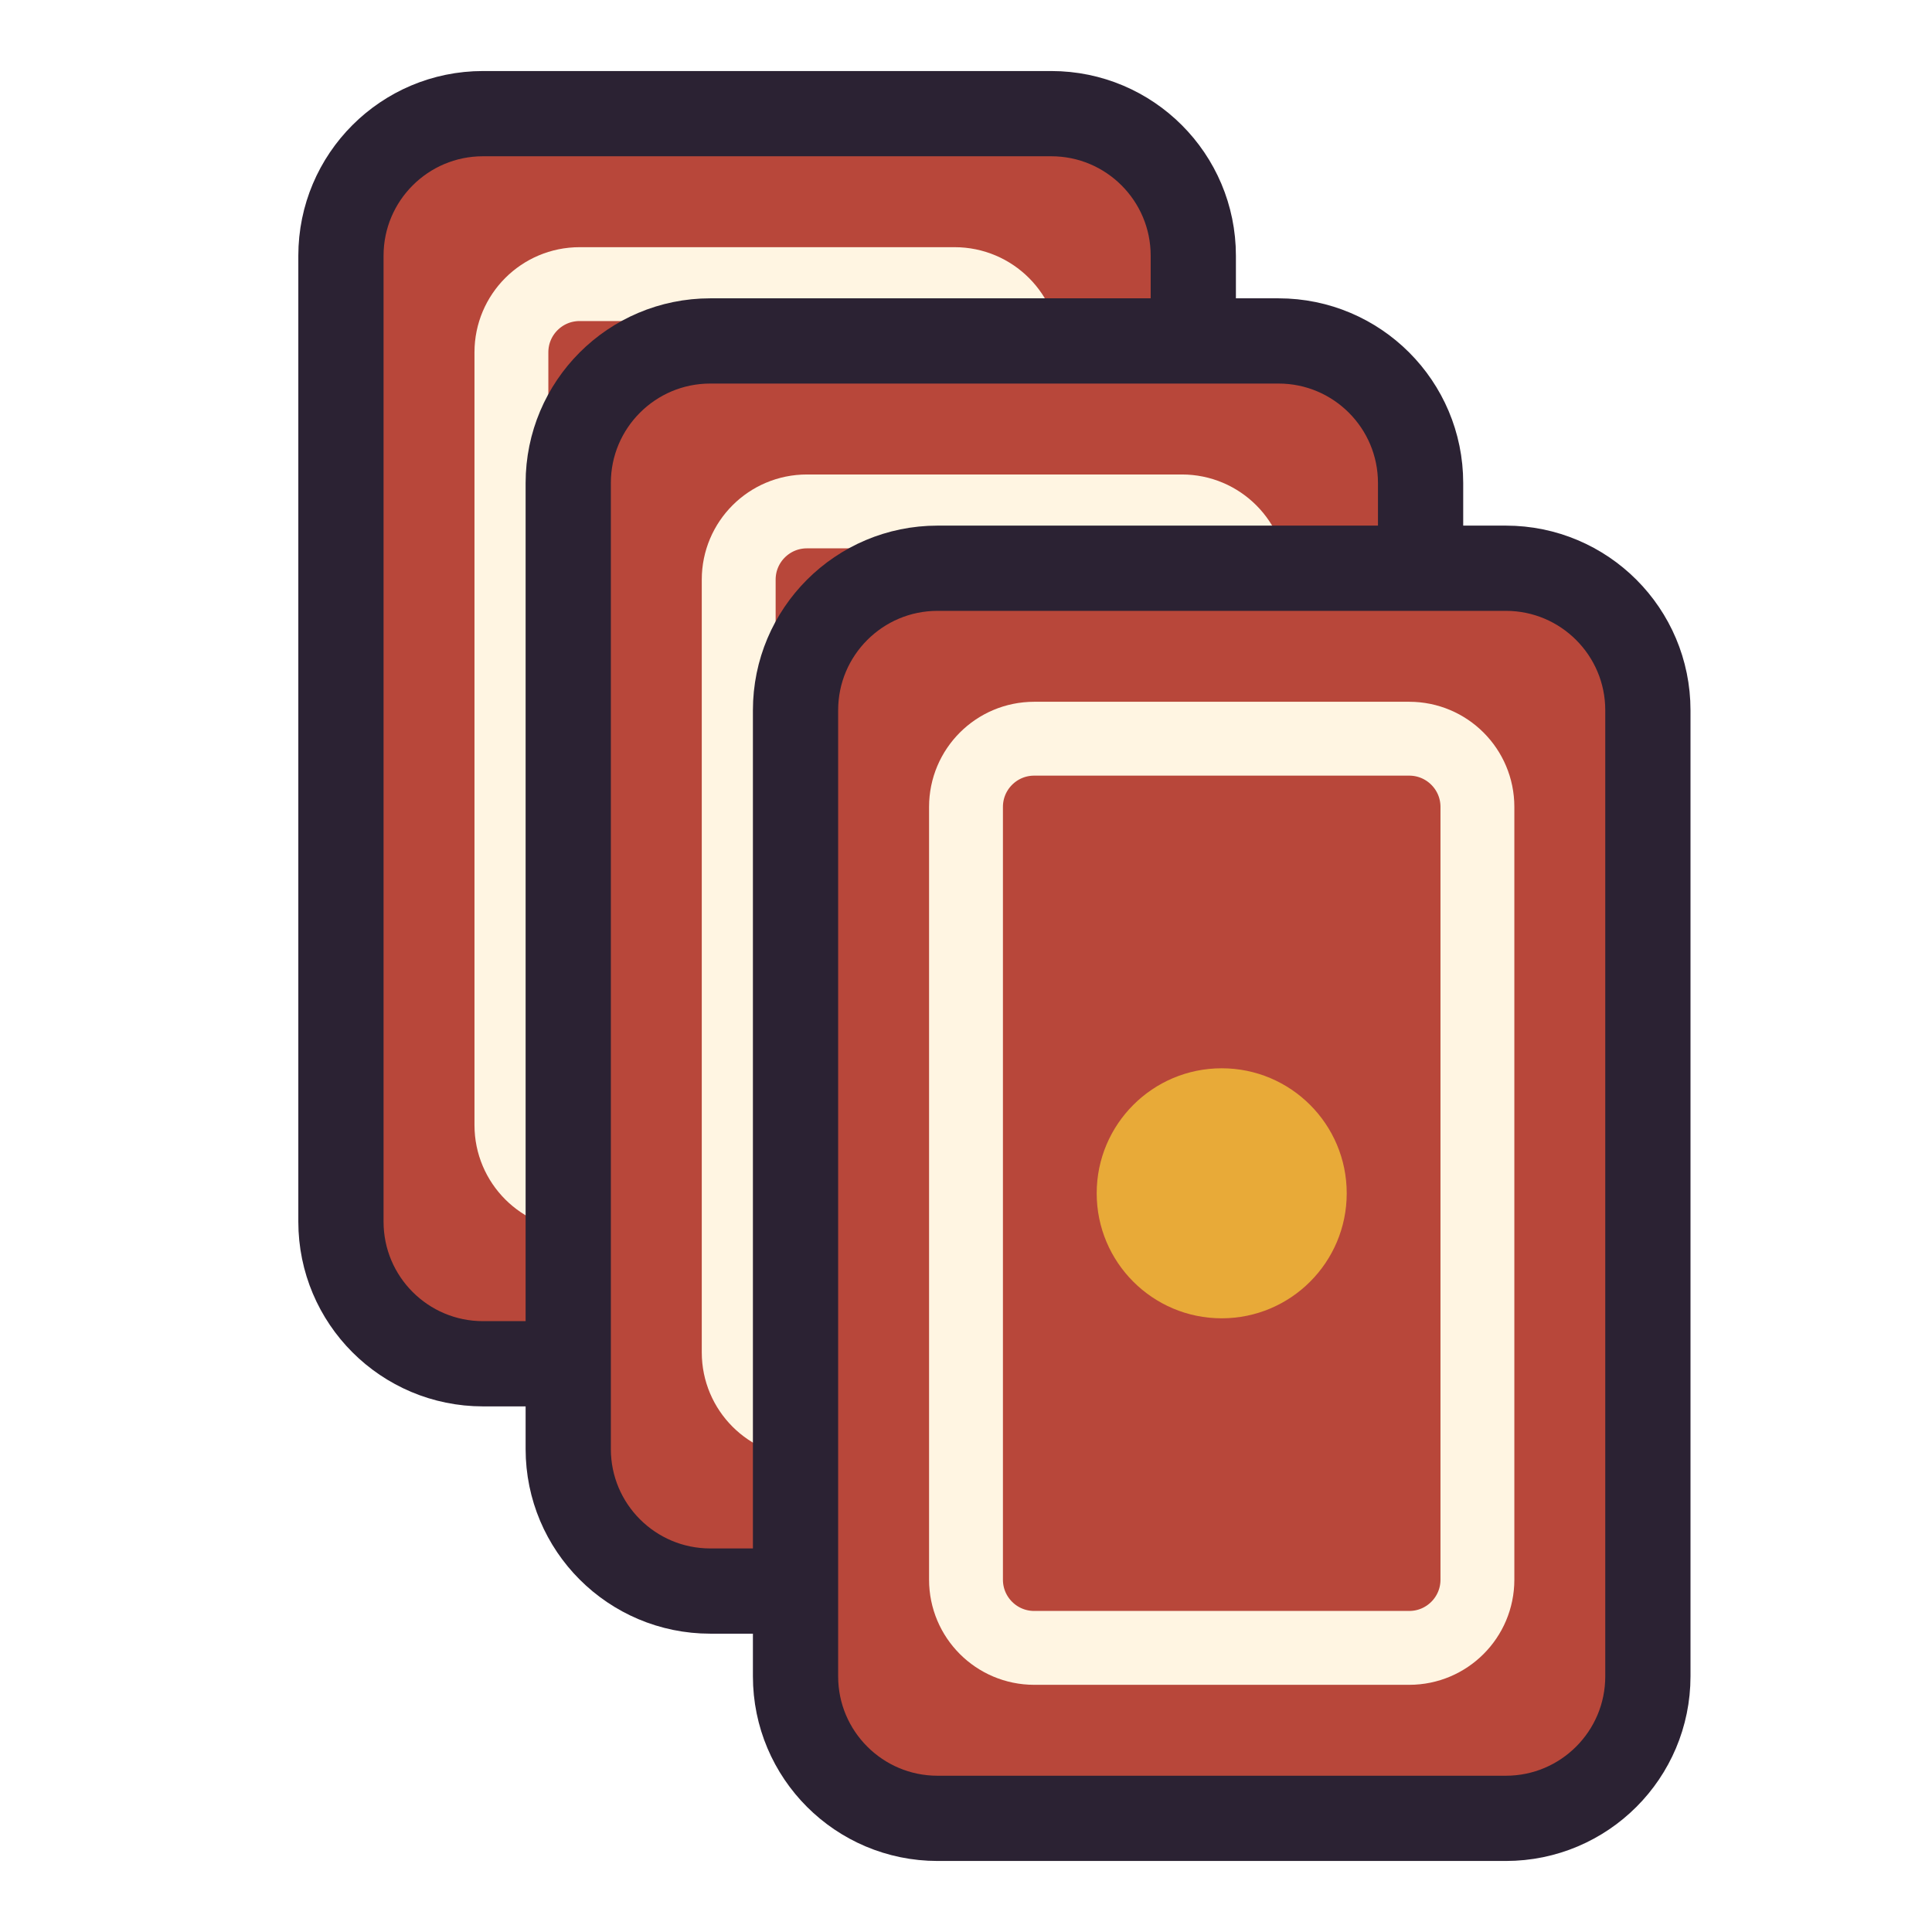
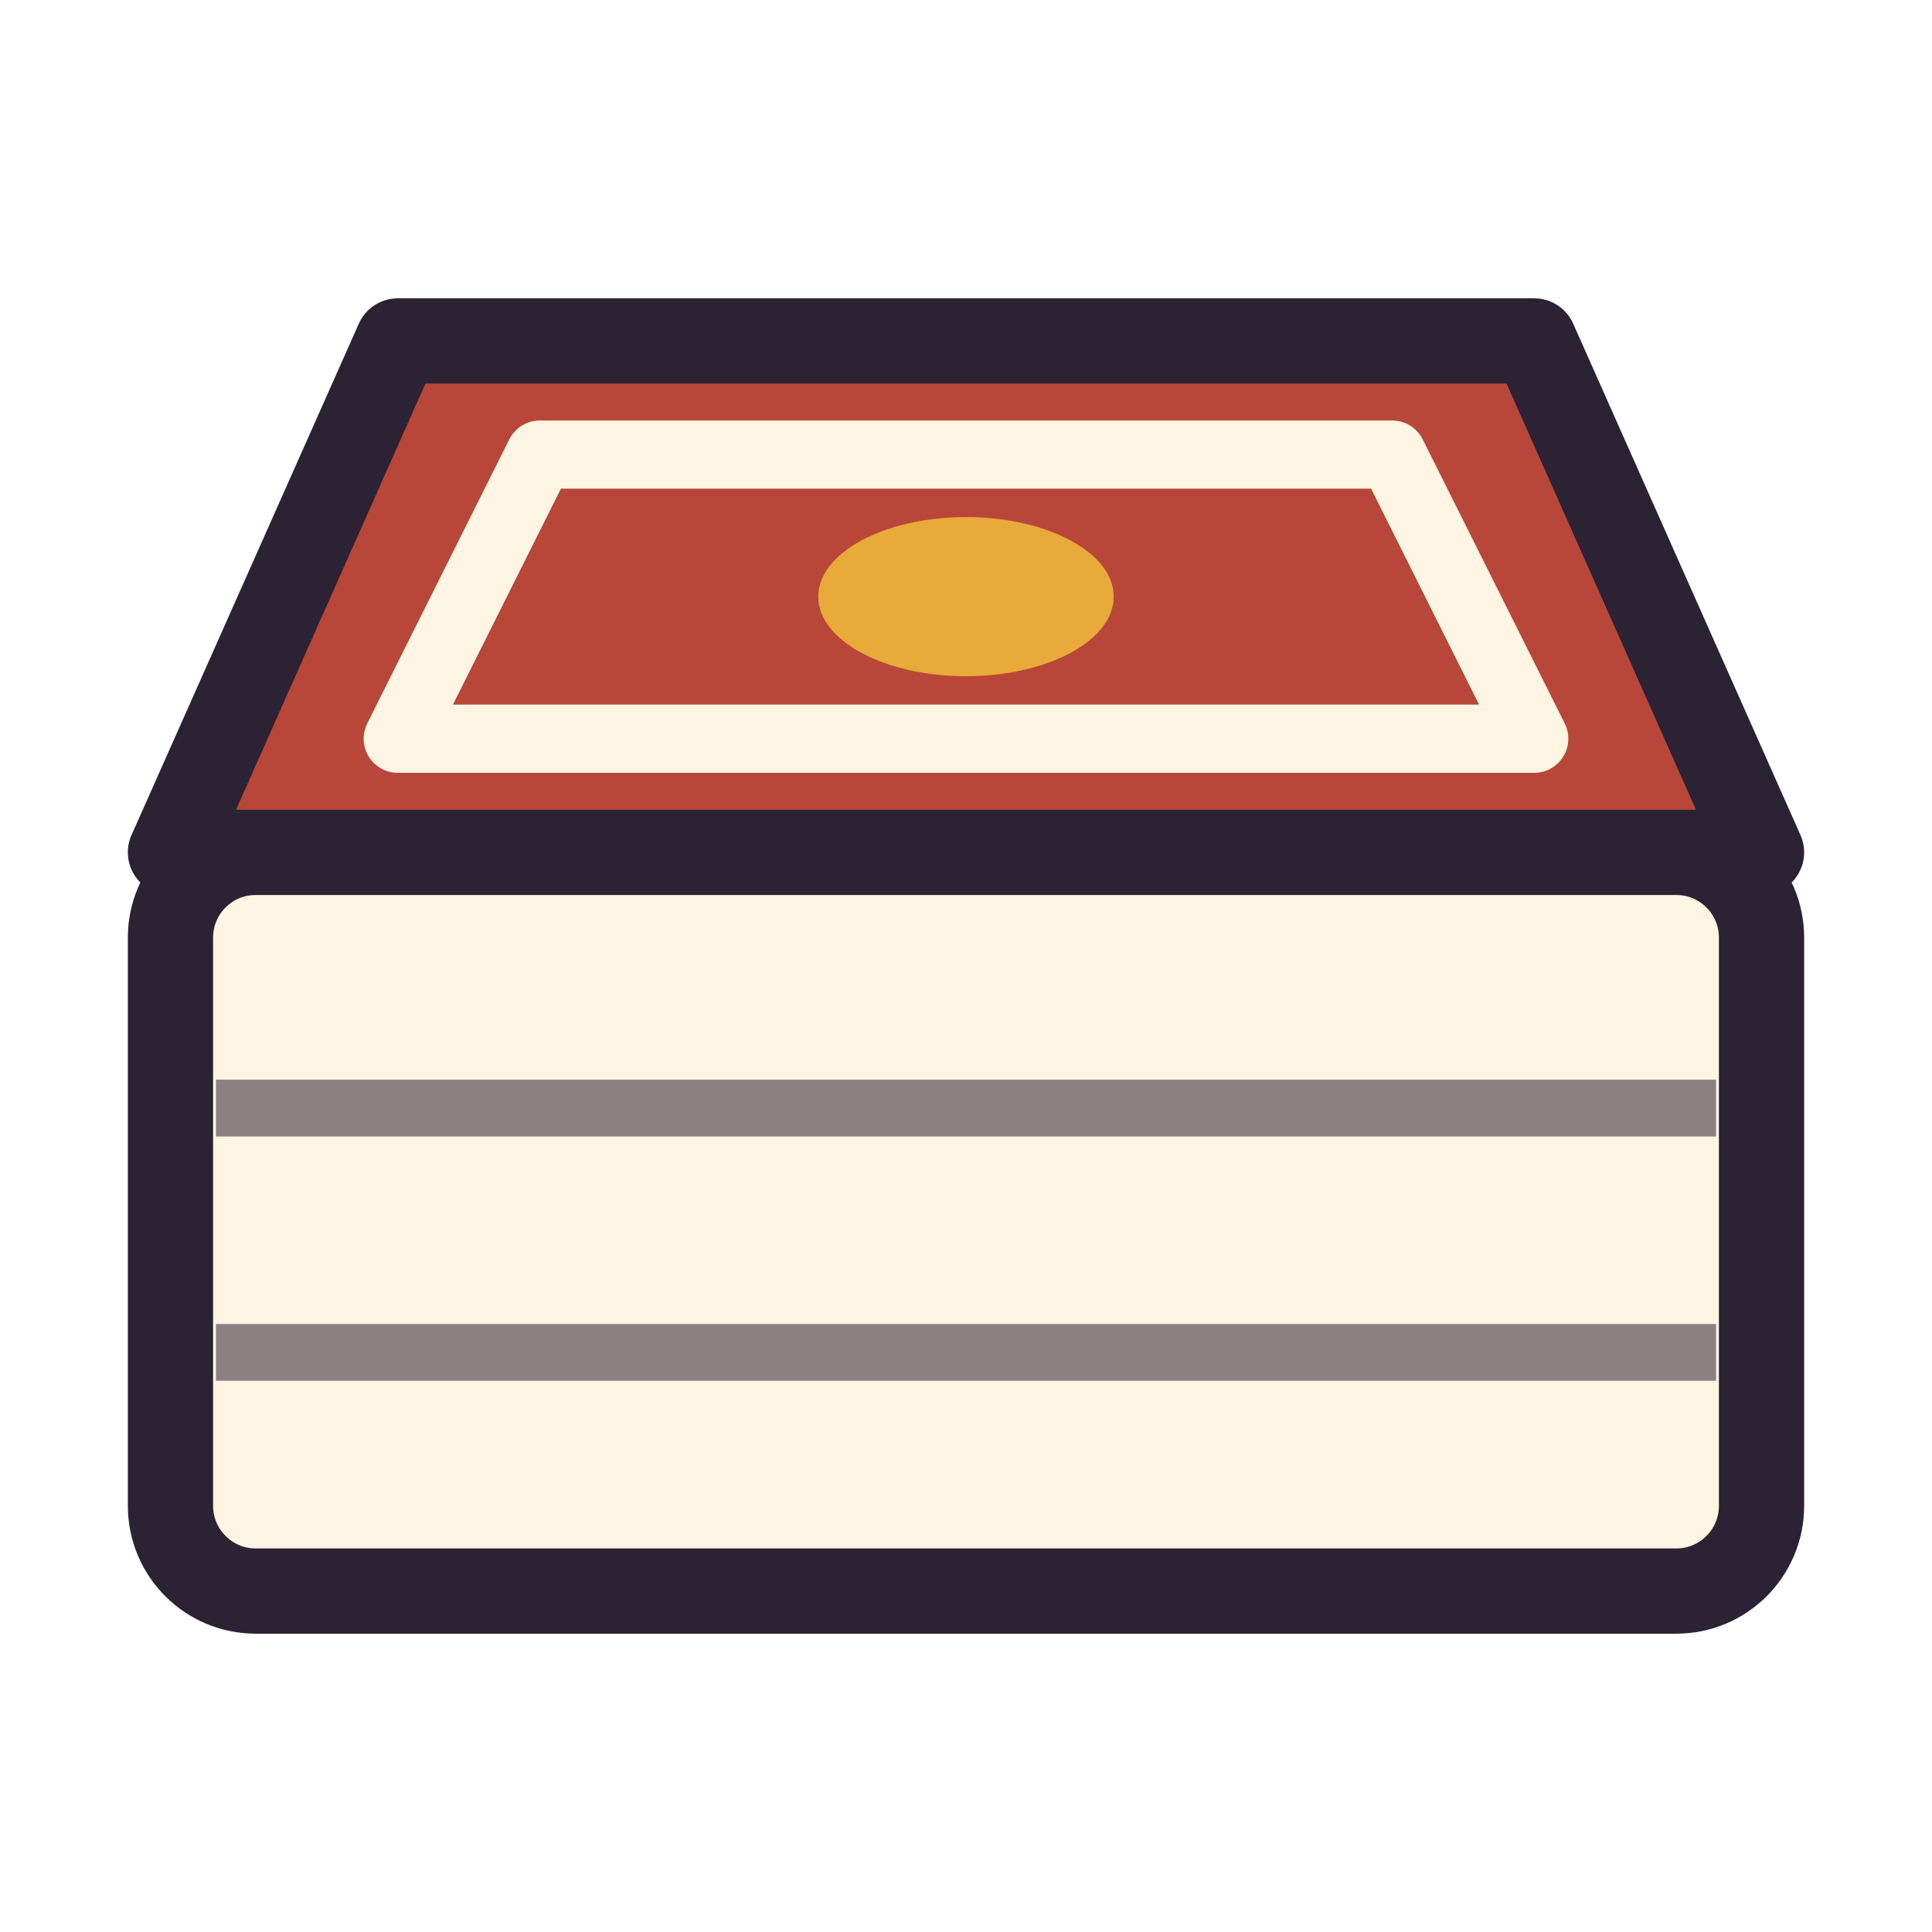
<svg xmlns="http://www.w3.org/2000/svg" viewBox="3 3 34 34">
-   <g transform="rotate(0 20 36)">
-     <rect x="9" y="5" width="15" height="22" rx="2.5" fill="#B8473A" stroke="#2B2233" stroke-width="1.5" />
-     <rect x="12" y="8" width="9" height="16" rx="1.2" fill="none" stroke="#FFF5E2" stroke-width="1.3" />
-     <circle cx="16.5" cy="16" r="2.2" fill="#E8AA38" stroke="none" />
-   </g>
-   <g transform="rotate(0 20 36)">
-     <rect x="13" y="9" width="15" height="22" rx="2.5" fill="#B8473A" stroke="#2B2233" stroke-width="1.5" />
-     <rect x="16" y="12" width="9" height="16" rx="1.2" fill="none" stroke="#FFF5E2" stroke-width="1.3" />
-     <circle cx="20.5" cy="20" r="2.2" fill="#E8AA38" stroke="none" />
-   </g>
-   <g transform="rotate(0 20 36)">
-     <rect x="17" y="13" width="15" height="22" rx="2.5" fill="#B8473A" stroke="#2B2233" stroke-width="1.5" />
-     <rect x="20" y="16" width="9" height="16" rx="1.2" fill="none" stroke="#FFF5E2" stroke-width="1.3" />
-     <circle cx="24.5" cy="24" r="2.2" fill="#E8AA38" stroke="none" />
+   <g stroke-linejoin="round">
+     <rect x="6" y="18" width="28" height="13" rx="1.5" fill="#FFF5E2" stroke="#2B2233" stroke-width="1.5" />
+     <path d="M6.8 22.5H33.2M6.8 26.8H33.2" stroke="#2B2233" stroke-width="1" opacity=".55" />
+     <path d="M10 9H30L34 18H6Z" fill="#B8473A" stroke="#2B2233" stroke-width="1.5" />
+     <path d="M12.5 11H27.5L30 16H10Z" fill="none" stroke="#FFF5E2" stroke-width="1.2" />
+     <ellipse cx="20" cy="13.5" rx="2.6" ry="1.4" fill="#E8AA38" />
  </g>
</svg>
